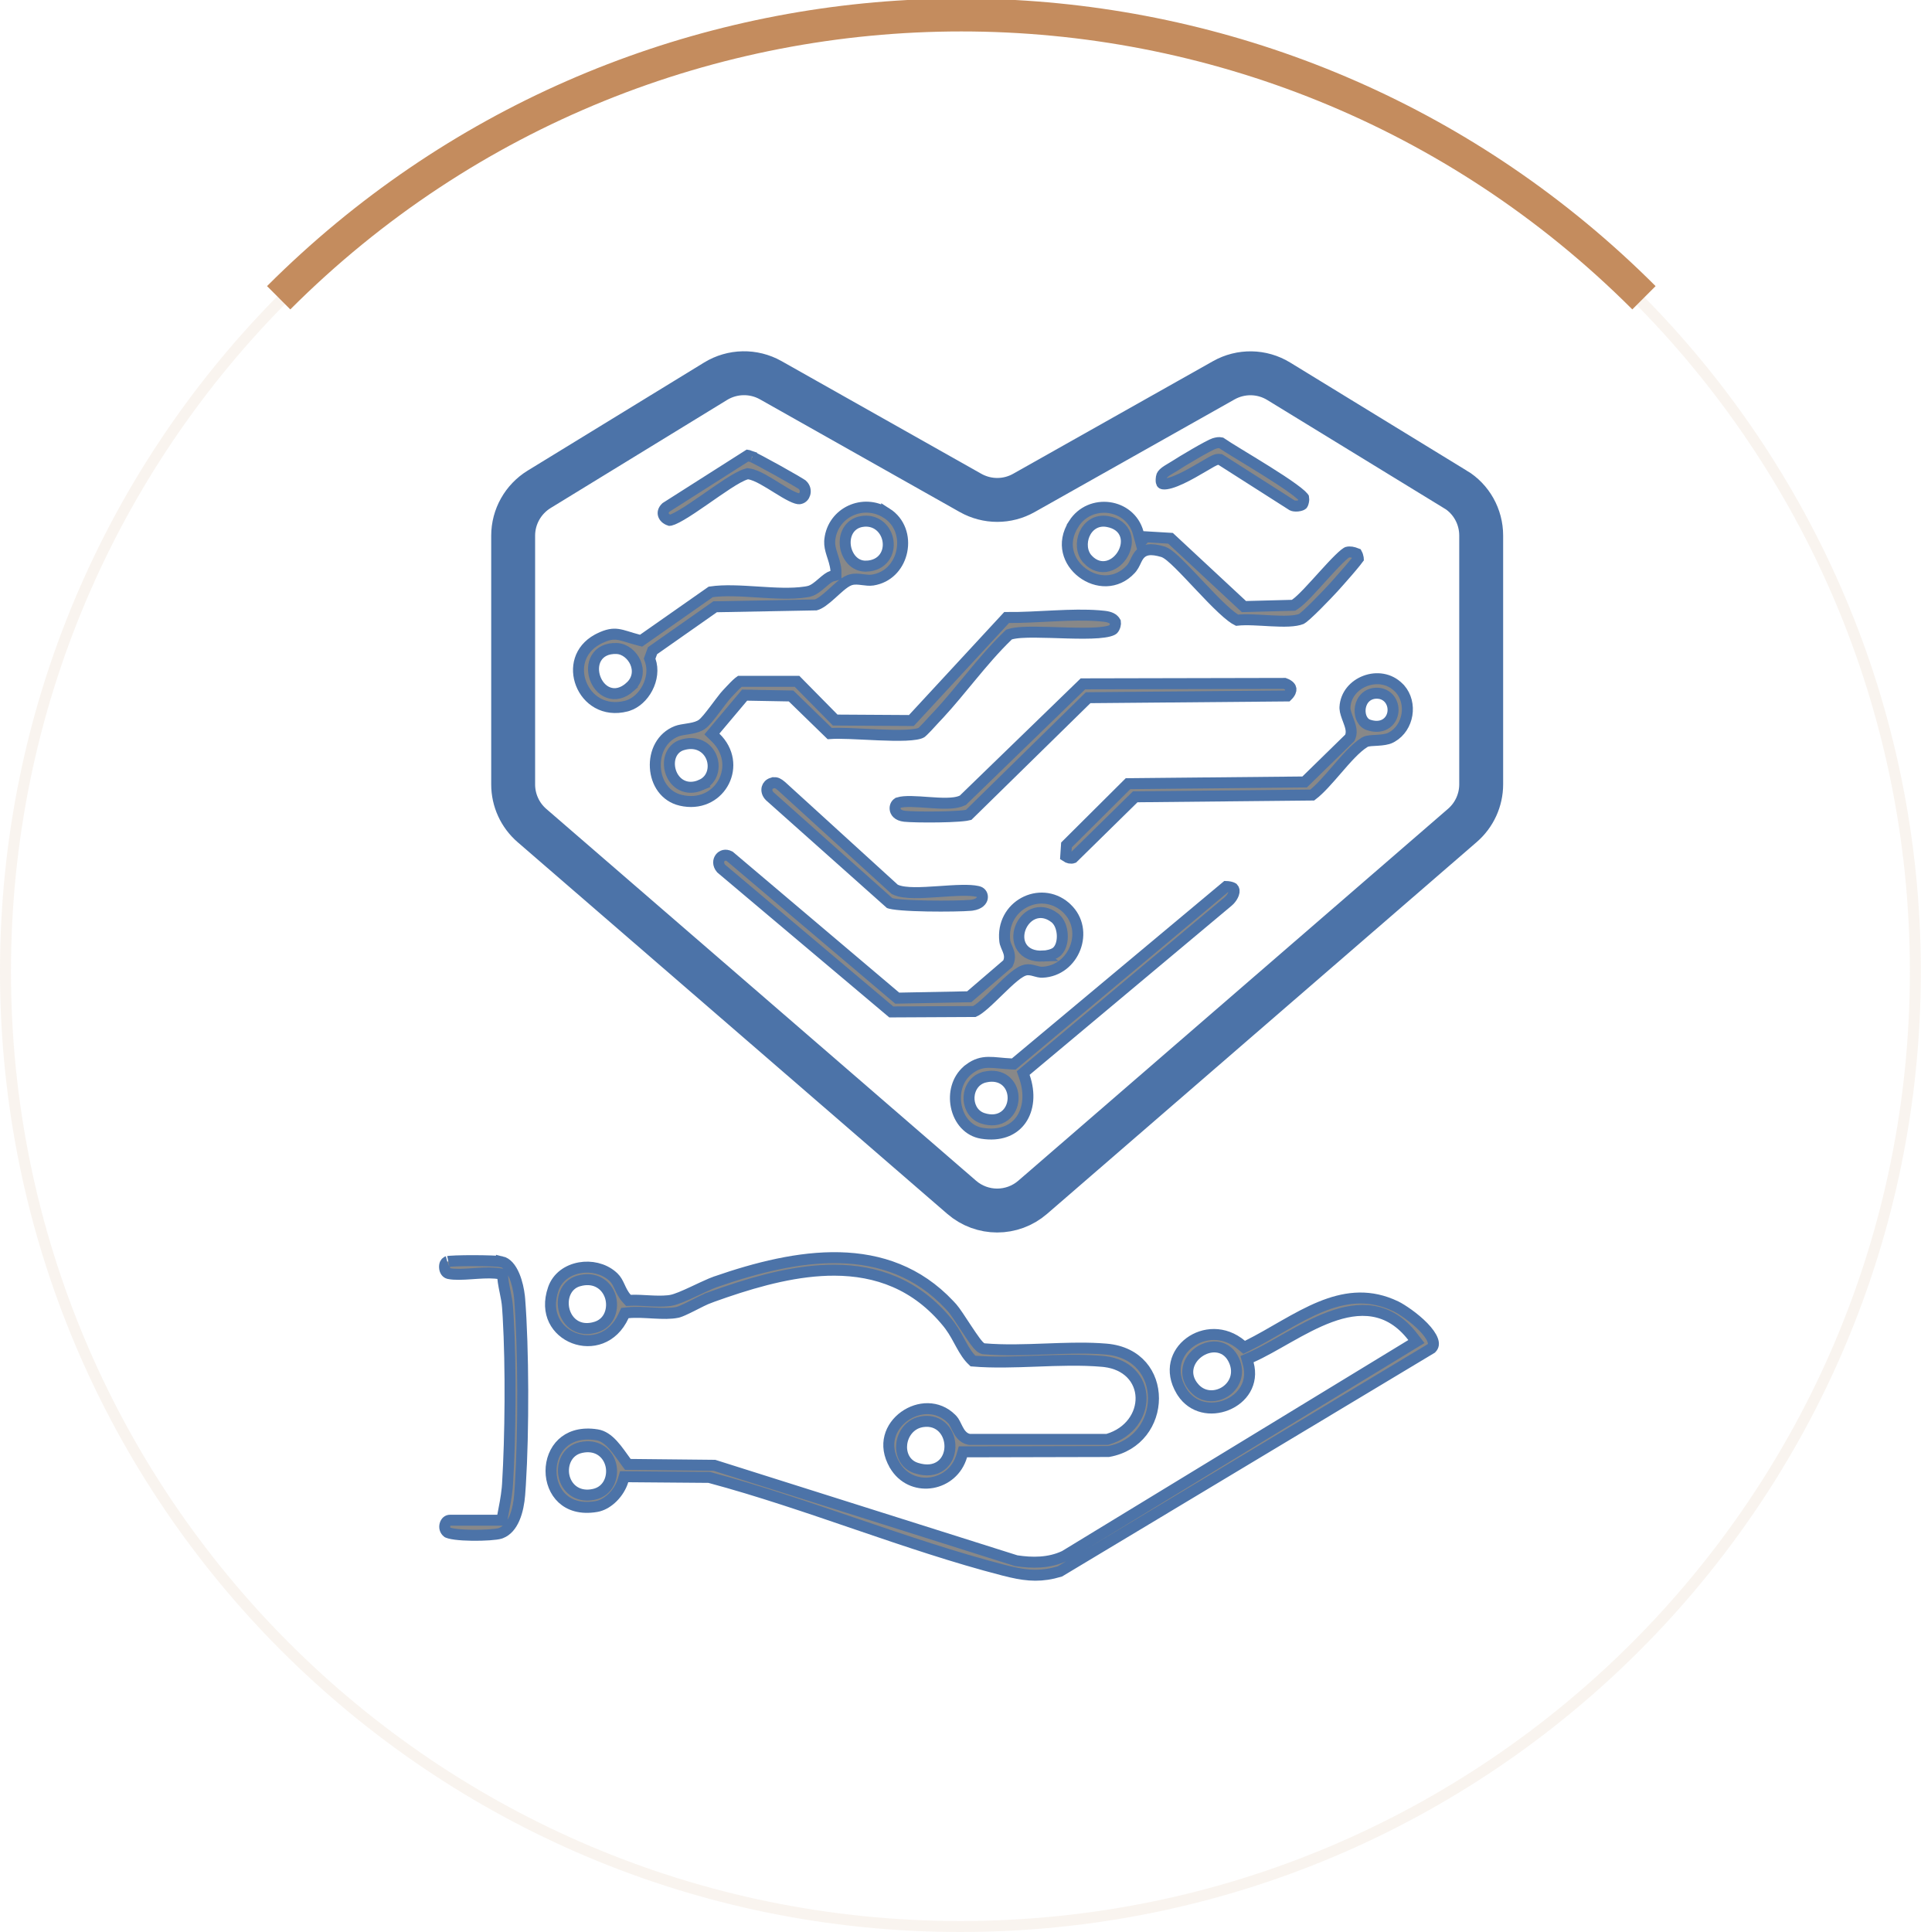
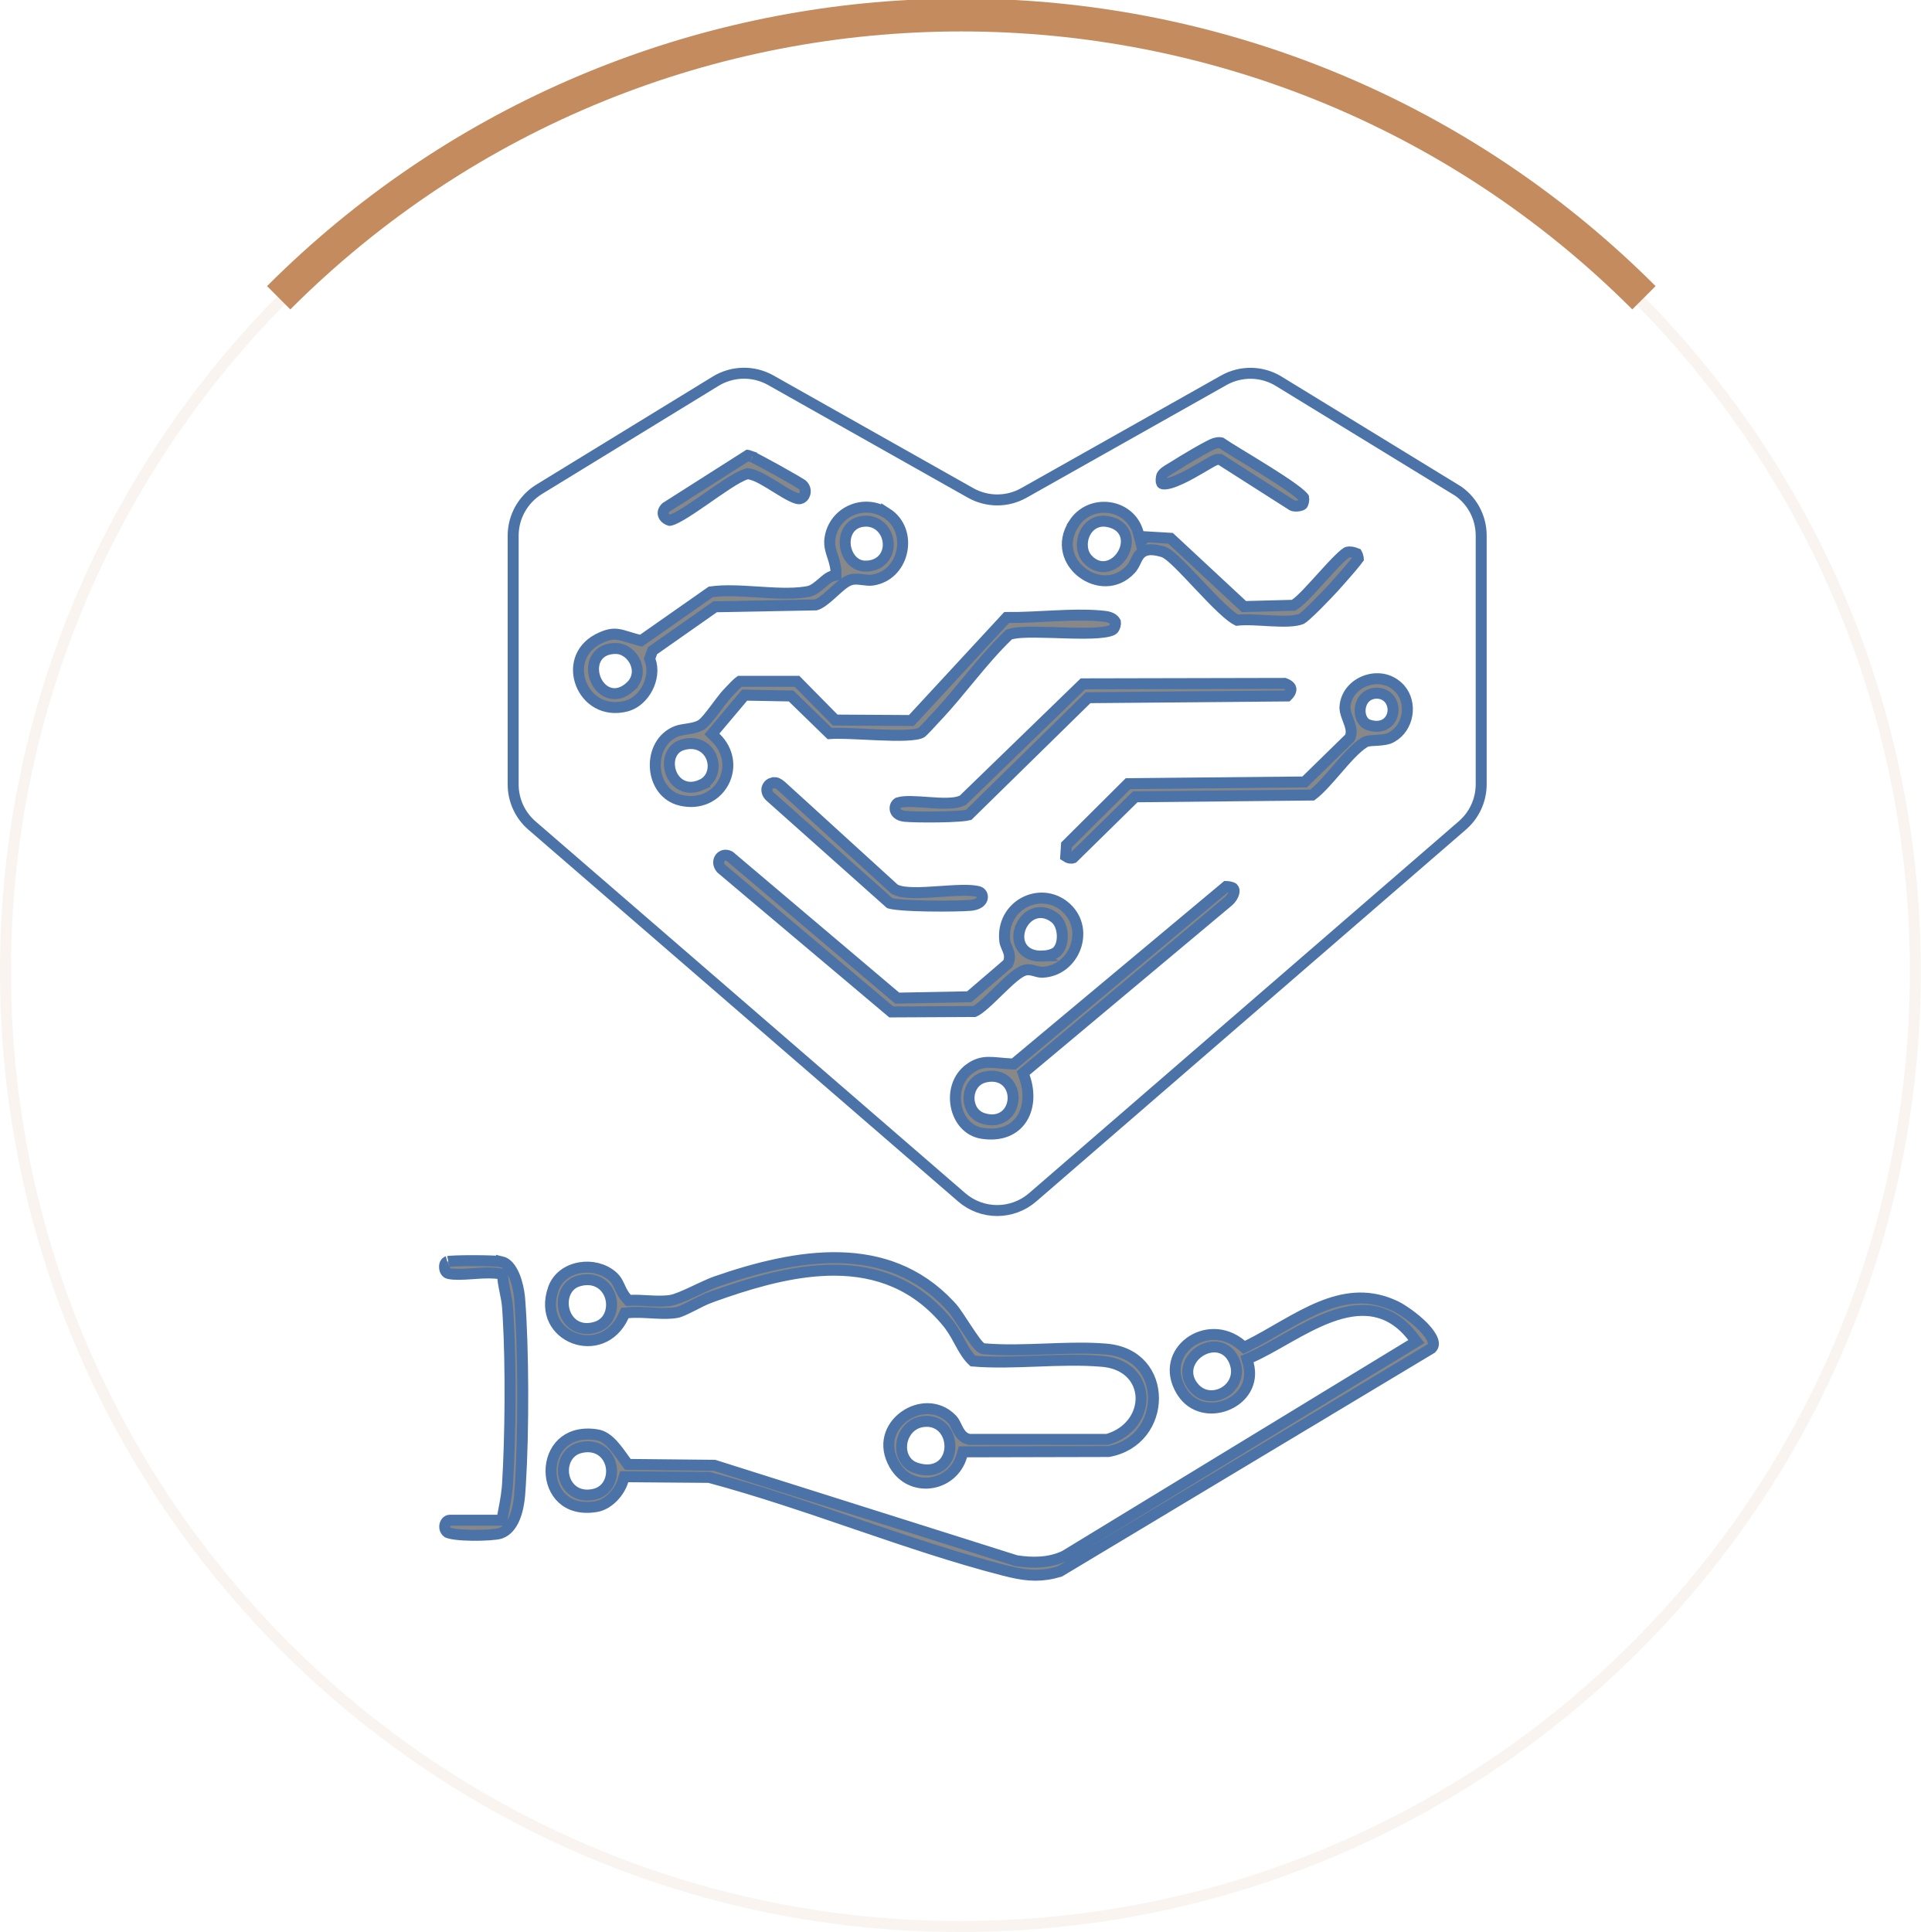
<svg xmlns="http://www.w3.org/2000/svg" width="175" height="176" viewBox="0 0 175 176" fill="none">
  <path d="M96.126 56.101C97.515 56.035 98.869 55.998 100.089 56.092L100.603 56.141C101.122 56.2 101.444 56.349 101.623 56.666C101.635 56.743 101.633 56.854 101.597 56.984C101.554 57.137 101.484 57.26 101.421 57.326C101.389 57.358 101.28 57.431 101.018 57.499C100.77 57.563 100.446 57.609 100.055 57.64C99.274 57.7 98.296 57.69 97.272 57.663C96.259 57.636 95.195 57.592 94.287 57.588C93.398 57.584 92.567 57.615 92.044 57.77L91.928 57.806L91.84 57.89C90.609 59.076 89.505 60.384 88.432 61.682C87.487 62.823 86.568 63.954 85.59 65.015L85.167 65.465L85.163 65.469C84.993 65.651 84.762 65.911 84.48 66.211C84.347 66.351 84.22 66.481 84.113 66.584C84.06 66.635 84.015 66.677 83.978 66.707C83.951 66.73 83.936 66.74 83.931 66.744C83.85 66.79 83.693 66.844 83.435 66.888C83.184 66.93 82.874 66.958 82.515 66.974C81.796 67.004 80.925 66.982 80.02 66.944C79.131 66.907 78.185 66.853 77.38 66.824C76.7 66.8 76.069 66.79 75.592 66.826L72.212 63.539L72.069 63.401L71.872 63.398L68.087 63.329L68.078 63.828L68.087 63.328H67.835L67.686 63.507L65.158 66.509L64.858 66.865L65.192 67.19C67.678 69.601 65.704 73.488 62.348 72.969L62.019 72.904C60.597 72.571 59.788 71.31 59.707 69.919C59.626 68.527 60.283 67.15 61.649 66.613C61.918 66.509 62.253 66.465 62.672 66.398C62.999 66.346 63.404 66.278 63.748 66.107L63.892 66.027L63.895 66.025C64.086 65.905 64.297 65.671 64.48 65.454C64.679 65.217 64.902 64.928 65.121 64.639C65.463 64.188 65.782 63.755 66.019 63.464L66.228 63.225C66.403 63.043 66.638 62.78 66.918 62.498C67.051 62.364 67.178 62.245 67.284 62.156C67.336 62.113 67.373 62.086 67.397 62.069H72.615L75.946 65.448L76.092 65.596L76.3 65.597L82.81 65.637L83.03 65.638L83.18 65.477L91.71 56.254C93.1 56.269 94.636 56.17 96.126 56.101ZM63.857 67.941C63.438 67.734 62.939 67.675 62.391 67.797L62.153 67.859C61.584 68.034 61.235 68.461 61.082 68.94C60.933 69.408 60.964 69.933 61.133 70.392C61.302 70.851 61.627 71.288 62.114 71.531C62.615 71.781 63.22 71.791 63.866 71.512L63.865 71.511C64.94 71.05 65.163 69.88 64.829 69.019C64.657 68.577 64.33 68.175 63.857 67.941Z" fill="#888888" stroke="#4C73A8" />
  <path d="M56.19 59.078C55.306 59.04 54.657 59.374 54.318 59.965C54.001 60.519 54.019 61.196 54.211 61.752C54.403 62.307 54.806 62.85 55.4 63.081C56.035 63.328 56.748 63.168 57.405 62.575L57.404 62.574C58.153 61.904 58.189 61.014 57.878 60.324C57.584 59.675 56.937 59.108 56.19 59.078H56.19ZM78.731 47.48L78.485 47.512H78.484C77.908 47.616 77.494 47.946 77.253 48.38C77.02 48.8 76.96 49.295 77.022 49.749C77.142 50.618 77.787 51.624 78.95 51.574L78.951 51.575C79.661 51.545 80.208 51.257 80.549 50.799C80.88 50.353 80.978 49.798 80.904 49.289C80.831 48.781 80.581 48.278 80.163 47.928C79.788 47.613 79.296 47.439 78.731 47.48ZM76.16 51.975L76.158 51.953C76.108 51.379 75.91 50.854 75.778 50.43C75.657 50.041 75.573 49.693 75.589 49.315L75.602 49.151V49.15C75.885 46.678 78.653 45.395 80.782 46.751V46.75C81.999 47.526 82.427 48.921 82.161 50.214C81.912 51.425 81.07 52.476 79.772 52.788L79.507 52.841H79.505C79.218 52.887 78.917 52.846 78.546 52.8C78.268 52.765 77.881 52.714 77.523 52.812L77.372 52.862C77.088 52.978 76.803 53.191 76.548 53.404C76.287 53.622 76.003 53.887 75.737 54.126C75.463 54.373 75.197 54.601 74.941 54.782C74.701 54.953 74.496 55.057 74.328 55.105L65.306 55.273L65.152 55.275L65.027 55.363L59.577 59.188L59.449 59.278L59.395 59.426L59.246 59.832L59.185 60L59.244 60.17C59.521 60.954 59.401 61.886 58.976 62.693C58.576 63.451 57.937 64.042 57.202 64.282L57.055 64.325C55.03 64.844 53.516 63.752 52.946 62.295C52.395 60.884 52.741 59.174 54.428 58.25L54.596 58.163C55.374 57.781 55.843 57.731 56.288 57.792C56.528 57.825 56.777 57.894 57.089 57.988C57.393 58.081 57.757 58.198 58.185 58.308L58.407 58.365L58.596 58.233L64.752 53.921C65.992 53.737 67.503 53.833 69.074 53.933C70.555 54.027 72.098 54.125 73.38 53.929L73.633 53.886L73.635 53.885C73.902 53.833 74.14 53.696 74.334 53.56C74.531 53.423 74.726 53.255 74.899 53.105C75.081 52.949 75.244 52.81 75.403 52.696C75.564 52.582 75.69 52.517 75.79 52.489L76.16 52.39V51.975Z" fill="#888888" stroke="#4C73A8" />
  <path d="M65.611 78.151C65.777 77.933 66.086 77.805 66.475 78.005L81.599 90.807L81.742 90.929L81.931 90.925L88.124 90.806L88.304 90.803L88.44 90.686L91.731 87.862L91.814 87.79L91.859 87.689C92.075 87.215 91.93 86.786 91.811 86.496C91.71 86.248 91.627 86.083 91.579 85.914L91.544 85.739C91.158 82.503 94.75 80.654 97.056 82.621L97.186 82.744C99.297 84.727 97.876 88.445 94.963 88.568L94.83 88.566C94.698 88.555 94.566 88.523 94.408 88.479C94.218 88.427 93.94 88.34 93.644 88.34C93.393 88.34 93.155 88.449 92.971 88.555C92.772 88.669 92.563 88.824 92.355 88.996C91.937 89.339 91.465 89.794 91.004 90.243C90.535 90.699 90.074 91.151 89.656 91.514C89.263 91.856 88.966 92.064 88.775 92.145L81.201 92.184L65.695 79.117C65.387 78.746 65.441 78.375 65.611 78.151ZM96.089 83.608C95.428 83.098 94.729 83.015 94.128 83.269C93.559 83.51 93.152 84.021 92.956 84.559C92.761 85.096 92.744 85.754 93.091 86.289C93.454 86.848 94.123 87.137 95.013 87.1L95.012 87.099C95.185 87.093 95.416 87.061 95.633 87.004C95.802 86.96 96.042 86.882 96.23 86.741L96.307 86.676L96.316 86.666C96.71 86.273 96.812 85.63 96.777 85.114C96.744 84.625 96.575 84.041 96.172 83.677L96.089 83.608Z" fill="#888888" stroke="#4C73A8" />
  <path d="M124.388 62.029C125.402 61.649 126.584 61.791 127.419 62.627L127.55 62.757C128.689 64.063 128.333 66.264 126.825 67.132L126.671 67.214C126.384 67.354 125.965 67.407 125.512 67.436C125.309 67.449 125.073 67.458 124.899 67.473C124.808 67.481 124.712 67.493 124.623 67.511C124.564 67.523 124.48 67.543 124.394 67.584L124.318 67.626C123.902 67.884 123.479 68.268 123.067 68.691C122.653 69.117 122.227 69.607 121.81 70.09C121.001 71.026 120.236 71.909 119.556 72.426L103.629 72.585L103.427 72.586L103.283 72.727L97.764 78.148C97.577 78.216 97.335 78.175 97.094 78.01L97.163 76.972L102.771 71.391L118.661 71.236L118.861 71.234L119.006 71.093L122.899 67.288L122.968 67.221L123.007 67.135C123.135 66.85 123.11 66.551 123.062 66.318C123.012 66.081 122.921 65.833 122.839 65.614C122.681 65.19 122.553 64.846 122.535 64.546L122.534 64.42C122.596 63.286 123.372 62.41 124.388 62.029ZM125.354 63.151C124.98 63.167 124.661 63.3 124.417 63.523C124.147 63.77 124.002 64.096 123.943 64.407C123.886 64.716 123.907 65.045 124.01 65.33C124.098 65.572 124.267 65.837 124.549 65.982L124.677 66.036L124.681 66.037C125.248 66.227 125.765 66.209 126.179 65.978C126.589 65.749 126.816 65.356 126.889 64.96C126.96 64.57 126.888 64.142 126.661 63.794C126.455 63.479 126.127 63.243 125.705 63.171L125.519 63.151H125.354Z" fill="#888888" stroke="#4C73A8" />
  <path d="M111.714 80.757C111.8 80.759 111.913 80.769 112.033 80.795C112.122 80.815 112.201 80.839 112.262 80.865C112.291 80.877 112.31 80.888 112.323 80.896L112.329 80.902C112.439 81.01 112.479 81.166 112.388 81.425C112.316 81.627 112.18 81.832 112.027 81.993L111.872 82.137L111.863 82.144L93.481 97.533L93.217 97.755L93.331 98.082C93.87 99.625 93.694 101.052 93.026 102.005C92.413 102.88 91.328 103.439 89.777 103.281L89.461 103.24C88.217 103.043 87.371 102.024 87.12 100.776C86.885 99.606 87.197 98.34 88.12 97.533L88.314 97.377V97.376C88.933 96.916 89.466 96.79 90.037 96.778C90.336 96.772 90.648 96.797 91.004 96.831C91.179 96.847 91.364 96.865 91.559 96.881L92.169 96.92L92.36 96.927L92.508 96.804L111.714 80.757ZM91.698 98.543C91.293 98.161 90.725 97.98 90.047 98.061L89.75 98.112L89.749 98.113C88.796 98.327 88.325 99.153 88.285 99.927C88.249 100.646 88.579 101.457 89.358 101.805L89.52 101.869L89.523 101.87C90.32 102.133 91.017 102.034 91.528 101.649C92.023 101.276 92.268 100.692 92.298 100.131C92.328 99.571 92.145 98.966 91.698 98.543Z" fill="#888888" stroke="#4C73A8" />
  <path d="M97.82 47.726C99.326 45.365 102.965 45.866 103.695 48.533L103.922 49.363L104.381 48.902L106.643 49.037L113.181 55.119L113.33 55.257L113.534 55.252L117.706 55.143L117.846 55.139L117.962 55.065C118.281 54.861 118.707 54.446 119.144 53.99C119.593 53.52 120.101 52.953 120.594 52.412C121.091 51.865 121.571 51.342 121.978 50.943C122.181 50.743 122.358 50.582 122.503 50.466C122.575 50.409 122.634 50.367 122.68 50.339C122.707 50.322 122.724 50.313 122.732 50.309C122.985 50.241 123.267 50.295 123.603 50.429C123.606 50.435 123.61 50.442 123.615 50.45C123.641 50.491 123.668 50.55 123.692 50.622C123.716 50.692 123.733 50.764 123.742 50.828C123.745 50.851 123.744 50.872 123.745 50.889C123.742 50.893 123.74 50.898 123.737 50.902C123.689 50.972 123.615 51.068 123.52 51.188C123.33 51.426 123.074 51.73 122.804 52.044C122.534 52.357 122.253 52.676 122.018 52.941L121.505 53.514C121.263 53.78 120.61 54.473 119.959 55.123C119.633 55.448 119.313 55.758 119.047 55.997C118.914 56.116 118.799 56.213 118.707 56.285C118.616 56.356 118.574 56.379 118.57 56.381C118.292 56.492 117.9 56.556 117.409 56.579C116.921 56.602 116.372 56.584 115.799 56.554C114.751 56.5 113.574 56.403 112.7 56.499C112.573 56.437 112.407 56.334 112.205 56.18C111.953 55.989 111.667 55.74 111.356 55.45C110.735 54.869 110.04 54.144 109.354 53.416C108.672 52.695 107.995 51.968 107.425 51.406C107.14 51.125 106.872 50.876 106.637 50.684C106.447 50.529 106.232 50.373 106.022 50.29L105.933 50.259C105.409 50.106 104.981 50.042 104.624 50.092C104.23 50.148 103.96 50.338 103.767 50.592C103.606 50.804 103.487 51.087 103.397 51.27C103.321 51.427 103.24 51.576 103.134 51.717L103.018 51.856L103.017 51.857C101.716 53.268 99.877 53.141 98.598 52.171C97.96 51.688 97.489 51.011 97.314 50.249C97.14 49.497 97.248 48.628 97.821 47.727L97.82 47.726ZM100.918 47.512C99.855 47.317 99.11 47.938 98.793 48.686C98.493 49.395 98.522 50.349 99.107 50.963V50.964C99.668 51.556 100.337 51.73 100.961 51.559C101.549 51.398 102.022 50.953 102.305 50.454C102.587 49.955 102.725 49.316 102.522 48.728C102.307 48.105 101.754 47.663 100.917 47.512H100.918Z" fill="#888888" stroke="#4C73A8" />
  <path d="M117.037 62.257C117.493 62.425 117.598 62.638 117.613 62.755C117.63 62.885 117.572 63.117 117.282 63.399L99.338 63.556L99.136 63.558L98.992 63.7L88.248 74.235C88.195 74.248 88.116 74.266 88.005 74.282C87.828 74.307 87.603 74.33 87.343 74.349C86.822 74.387 86.179 74.41 85.522 74.42C84.201 74.441 82.877 74.411 82.414 74.361H82.415C81.767 74.285 81.583 73.954 81.553 73.715C81.519 73.448 81.646 73.233 81.805 73.146L81.874 73.118L81.875 73.117C82.14 73.038 82.531 73.009 83.028 73.017C83.518 73.025 84.061 73.067 84.622 73.106C85.174 73.145 85.743 73.181 86.252 73.172C86.747 73.164 87.254 73.113 87.647 72.934L87.727 72.899L87.789 72.838L98.662 62.296L117.037 62.257Z" fill="#888888" stroke="#4C73A8" />
  <path d="M70.515 71.308C70.715 71.276 70.887 71.355 71.189 71.609L81.456 80.964L81.514 81.017L81.586 81.05C82.04 81.256 82.674 81.311 83.314 81.317C83.975 81.323 84.731 81.276 85.475 81.225C86.227 81.174 86.966 81.12 87.624 81.109C88.209 81.099 88.686 81.124 89.025 81.198L89.163 81.233C89.397 81.302 89.546 81.548 89.494 81.816C89.454 82.021 89.251 82.359 88.555 82.459L88.408 82.475H88.406C87.83 82.527 86.134 82.562 84.471 82.533C83.642 82.518 82.834 82.487 82.189 82.435C81.865 82.409 81.59 82.379 81.377 82.344C81.27 82.327 81.184 82.309 81.119 82.293C81.095 82.286 81.075 82.28 81.06 82.275L70.145 72.551C69.879 72.293 69.827 71.996 69.889 71.775C69.94 71.591 70.084 71.413 70.353 71.332L70.356 71.334L70.515 71.308Z" fill="#888888" stroke="#4C73A8" />
  <path d="M68.169 41.486C68.195 41.495 68.223 41.506 68.278 41.528C68.329 41.549 68.399 41.576 68.481 41.602V41.603L68.489 41.605C68.48 41.603 68.493 41.607 68.544 41.63C68.588 41.65 68.648 41.678 68.721 41.714C68.866 41.786 69.057 41.884 69.278 42.001C69.721 42.235 70.28 42.539 70.836 42.849C71.392 43.158 71.943 43.47 72.37 43.72C72.584 43.845 72.764 43.953 72.897 44.036L73.089 44.159L73.092 44.161C73.349 44.396 73.408 44.711 73.334 44.973C73.269 45.205 73.111 45.367 72.908 45.419L72.818 45.435L72.815 45.435C72.779 45.439 72.699 45.434 72.564 45.393C72.431 45.353 72.273 45.287 72.089 45.196C71.719 45.015 71.296 44.758 70.844 44.477C70.401 44.203 69.929 43.905 69.494 43.668C69.071 43.437 68.62 43.227 68.22 43.169L68.114 43.153L68.013 43.182C67.556 43.31 66.927 43.679 66.28 44.099C65.614 44.531 64.855 45.067 64.122 45.574C63.383 46.087 62.67 46.57 62.075 46.919C61.778 47.093 61.522 47.227 61.316 47.312C61.214 47.353 61.133 47.38 61.07 47.395C61.042 47.401 61.022 47.402 61.008 47.403C60.683 47.3 60.499 47.093 60.44 46.899C60.383 46.718 60.41 46.475 60.67 46.227L68.134 41.478C68.147 41.48 68.158 41.483 68.169 41.486Z" fill="#888888" stroke="#4C73A8" />
  <path d="M111.24 40.336C111.57 40.563 112.159 40.928 112.849 41.349C113.617 41.818 114.532 42.371 115.418 42.927C116.306 43.483 117.155 44.036 117.795 44.502C118.116 44.736 118.374 44.939 118.554 45.105C118.644 45.189 118.706 45.255 118.745 45.304C118.758 45.32 118.766 45.332 118.771 45.34C118.783 45.401 118.788 45.533 118.755 45.692C118.739 45.772 118.717 45.843 118.692 45.898C118.681 45.922 118.67 45.94 118.662 45.952L118.648 45.966C118.621 45.993 118.481 46.069 118.23 46.095C117.993 46.119 117.807 46.081 117.731 46.042L111.274 41.924L111.172 41.859L111.052 41.848L110.973 41.846C110.898 41.849 110.838 41.866 110.809 41.875C110.757 41.89 110.708 41.91 110.665 41.929C110.579 41.966 110.48 42.017 110.378 42.073C110.172 42.186 109.905 42.345 109.613 42.517C109.019 42.867 108.294 43.289 107.604 43.612C107.259 43.773 106.934 43.904 106.646 43.988C106.352 44.074 106.135 44.1 105.992 44.084C105.868 44.07 105.847 44.034 105.836 44.015C105.814 43.977 105.78 43.881 105.788 43.684L105.812 43.451V43.449C105.833 43.304 105.93 43.16 106.161 42.985C106.274 42.9 106.404 42.819 106.548 42.733L106.988 42.467H106.989C107.295 42.266 108.081 41.786 108.865 41.332C109.256 41.106 109.642 40.888 109.964 40.718C110.299 40.54 110.524 40.434 110.616 40.405C110.886 40.324 111.067 40.3 111.24 40.336Z" fill="#888888" stroke="#4C73A8" />
  <path d="M120.315 119.049C122.386 118.203 124.473 117.878 126.725 118.806L127.178 119.008C127.698 119.262 128.845 120.021 129.681 120.881C130.101 121.315 130.402 121.732 130.528 122.088C130.644 122.414 130.603 122.634 130.416 122.827L96.555 143.155C94.931 143.641 93.685 143.568 92.114 143.208L91.411 143.036H91.41C86.982 141.892 82.543 140.387 78.082 138.864C73.627 137.343 69.148 135.803 64.67 134.604L64.608 134.587L64.544 134.586L57.241 134.527L56.865 134.524L56.758 134.884C56.6 135.413 56.269 135.962 55.829 136.402C55.443 136.787 54.995 137.07 54.535 137.196L54.337 137.24C52.902 137.487 51.886 137.118 51.227 136.506C50.556 135.882 50.202 134.955 50.201 134.001C50.2 133.048 50.552 132.115 51.228 131.481C51.852 130.897 52.796 130.524 54.116 130.669L54.385 130.706C54.918 130.789 55.382 131.117 55.829 131.601C56.286 132.096 56.651 132.663 57.055 133.206L57.202 133.404L57.45 133.407L65.085 133.485L92.542 142.163L92.579 142.174L92.617 142.18C94.026 142.395 95.569 142.408 96.968 141.752L96.992 141.741L97.016 141.727L128.566 122.502L129.044 122.212L128.702 121.77C127.636 120.39 126.416 119.675 125.102 119.452C123.805 119.231 122.472 119.498 121.184 119.971C119.895 120.445 118.609 121.143 117.399 121.825C116.175 122.515 115.04 123.182 114.004 123.64L113.61 123.814L113.724 124.228C114.208 126.011 113.195 127.415 111.754 127.994C110.353 128.557 108.67 128.289 107.719 126.848L107.63 126.706C107.08 125.783 106.973 124.913 107.138 124.172C107.304 123.425 107.753 122.772 108.378 122.304C109.627 121.369 111.533 121.202 113.101 122.527L113.351 122.739L113.645 122.593C114.772 122.035 115.896 121.368 116.997 120.739C118.108 120.105 119.204 119.504 120.315 119.049ZM53.21 131.817L52.94 131.863L52.938 131.864C51.619 132.153 51.171 133.444 51.383 134.459C51.492 134.981 51.778 135.489 52.256 135.823C52.682 136.121 53.222 136.255 53.842 136.177L54.112 136.13H54.114C55.434 135.841 55.881 134.549 55.669 133.534C55.56 133.012 55.274 132.505 54.797 132.17C54.371 131.873 53.83 131.739 53.21 131.817ZM110.808 122.708C110.228 122.658 109.646 122.859 109.19 123.192C108.734 123.525 108.359 124.023 108.245 124.618C108.142 125.156 108.264 125.722 108.65 126.245L108.832 126.465V126.466C109.669 127.382 110.908 127.29 111.716 126.711C112.126 126.418 112.454 125.984 112.589 125.455C112.725 124.918 112.653 124.321 112.324 123.727C111.97 123.086 111.409 122.761 110.808 122.708Z" fill="#888888" stroke="#4C73A8" />
  <path d="M65.18 116.771C72.615 114.185 80.787 112.803 86.49 118.864L86.76 119.158L86.762 119.16C86.873 119.283 87.061 119.545 87.304 119.903C87.541 120.254 87.806 120.662 88.073 121.064C88.337 121.462 88.601 121.855 88.823 122.156C88.934 122.306 89.042 122.443 89.139 122.55C89.187 122.603 89.24 122.657 89.296 122.704C89.33 122.733 89.389 122.78 89.468 122.817L89.553 122.851L89.603 122.866L89.657 122.871C91.496 123.028 93.418 122.957 95.297 122.888C96.952 122.827 98.574 122.768 100.124 122.854L100.784 122.9C102.27 123.029 103.336 123.625 104.033 124.432C104.735 125.244 105.088 126.302 105.088 127.387C105.087 129.547 103.692 131.744 100.99 132.228L88.112 132.258H87.728L87.624 132.618C86.82 135.384 83.247 136 81.657 133.698L81.51 133.467V133.466C80.958 132.524 80.874 131.645 81.067 130.897C81.263 130.141 81.751 129.482 82.399 129.019C83.666 128.113 85.432 128.008 86.666 129.228L86.784 129.351C86.851 129.423 86.92 129.531 87.001 129.685C87.04 129.76 87.079 129.839 87.121 129.925C87.162 130.009 87.207 130.1 87.254 130.189C87.42 130.507 87.712 131.011 88.289 131.119L88.335 131.127H100.87L100.94 131.106C102.927 130.516 104.002 128.884 103.957 127.292C103.934 126.497 103.629 125.72 103.028 125.117C102.464 124.551 101.664 124.164 100.65 124.037L100.445 124.016C98.496 123.844 96.439 123.922 94.416 123.997C92.438 124.071 90.491 124.139 88.64 123.987C88.207 123.582 87.898 123.085 87.579 122.507C87.284 121.972 86.972 121.354 86.543 120.77L86.352 120.521C83.466 116.966 79.837 115.725 76.032 115.711C72.728 115.699 69.283 116.612 66.056 117.715L64.686 118.196L64.686 118.197C64.213 118.369 63.584 118.699 63.034 118.977C62.75 119.12 62.481 119.252 62.244 119.357C62.061 119.439 61.914 119.496 61.804 119.529L61.705 119.554L61.703 119.555C61.107 119.678 60.381 119.659 59.58 119.616C58.809 119.575 57.959 119.512 57.217 119.586L56.932 119.615L56.812 119.875C55.825 122.02 53.839 122.488 52.289 121.895C51.508 121.595 50.848 121.029 50.477 120.272C50.111 119.523 50.012 118.55 50.415 117.396C50.784 116.347 51.72 115.686 52.815 115.491C53.846 115.308 54.955 115.552 55.753 116.222L55.908 116.361C56.142 116.588 56.279 116.854 56.437 117.192C56.586 117.513 56.766 117.931 57.096 118.291L57.253 118.463L57.486 118.453C58.005 118.43 58.59 118.472 59.223 118.504C59.758 118.531 60.327 118.549 60.853 118.495L61.076 118.468L61.081 118.467C61.356 118.423 61.694 118.304 62.031 118.168C62.378 118.028 62.763 117.853 63.145 117.675C63.734 117.401 64.303 117.126 64.761 116.934L65.179 116.771H65.18ZM85.907 130.093C85.468 129.636 84.832 129.393 84.065 129.506L83.911 129.533H83.909C82.867 129.75 82.267 130.648 82.156 131.517C82.051 132.338 82.374 133.273 83.291 133.668L83.482 133.739L83.483 133.74C84.398 134.03 85.173 133.931 85.733 133.509C86.28 133.097 86.527 132.449 86.545 131.832C86.563 131.216 86.357 130.561 85.907 130.093ZM54.609 116.852C54.151 116.589 53.588 116.501 52.958 116.632L52.684 116.701C52.074 116.883 51.674 117.326 51.475 117.836C51.279 118.337 51.268 118.913 51.417 119.429C51.566 119.946 51.889 120.443 52.399 120.745C52.856 121.015 53.416 121.1 54.043 120.961L54.315 120.888C55.581 120.486 55.913 119.147 55.613 118.15C55.458 117.634 55.126 117.147 54.609 116.852Z" fill="#888888" stroke="#4C73A8" />
  <path d="M43.166 114.842C43.741 114.843 44.317 114.853 44.784 114.87C45.273 114.888 45.59 114.914 45.687 114.935V114.934C46.153 115.039 46.55 115.488 46.855 116.21C47.113 116.823 47.258 117.531 47.322 118.097L47.345 118.33C47.696 122.793 47.717 130.382 47.41 135.235L47.345 136.168V136.169C47.292 136.853 47.153 137.659 46.856 138.338C46.578 138.975 46.187 139.445 45.651 139.655L45.542 139.693C45.39 139.739 45.051 139.787 44.574 139.82C44.109 139.853 43.555 139.868 43.006 139.86C42.455 139.852 41.921 139.822 41.492 139.766C41.278 139.737 41.1 139.704 40.964 139.667C40.89 139.647 40.84 139.629 40.809 139.616L40.765 139.595C40.541 139.421 40.473 139.144 40.544 138.887C40.617 138.624 40.796 138.49 40.986 138.49H45.72L45.798 138.084C45.952 137.281 46.129 136.424 46.212 135.559L46.241 135.188V135.187C46.502 130.87 46.563 124.536 46.299 119.983L46.241 119.098C46.209 118.619 46.115 118.151 46.026 117.717C45.958 117.383 45.893 117.071 45.85 116.766L45.815 116.462L45.778 116.068L45.387 116.012L45.108 115.981C44.442 115.927 43.674 115.987 42.98 116.034C42.146 116.091 41.419 116.129 40.892 116.018L40.861 116.011C40.675 115.96 40.52 115.771 40.502 115.462C40.484 115.167 40.599 115.004 40.703 114.945L40.747 114.927L40.75 114.926C40.747 114.927 40.764 114.922 40.812 114.915C40.858 114.909 40.919 114.903 40.994 114.896C41.145 114.884 41.34 114.874 41.567 114.865C42.022 114.849 42.591 114.841 43.166 114.842Z" fill="#888888" stroke="#4C73A8" />
-   <path d="M132.576 44.575L116.503 34.735C114.968 33.794 113.055 33.764 111.489 34.646L93.286 44.902C91.78 45.755 89.937 45.755 88.421 44.902L70.217 34.636C68.651 33.754 66.729 33.794 65.203 34.725L49.12 44.575C47.654 45.477 46.752 47.072 46.752 48.797V71.459C46.752 72.896 47.376 74.263 48.466 75.205L69.375 93.289L87.608 109.065C89.471 110.68 92.226 110.68 94.089 109.065L95.258 108.054L133.23 75.195C134.32 74.254 134.945 72.886 134.945 71.449V48.787C134.945 47.062 134.053 45.457 132.576 44.565V44.575Z" stroke="#4C73A8" stroke-width="4" stroke-miterlimit="10" />
+   <path d="M132.576 44.575L116.503 34.735C114.968 33.794 113.055 33.764 111.489 34.646L93.286 44.902C91.78 45.755 89.937 45.755 88.421 44.902L70.217 34.636C68.651 33.754 66.729 33.794 65.203 34.725L49.12 44.575C47.654 45.477 46.752 47.072 46.752 48.797V71.459C46.752 72.896 47.376 74.263 48.466 75.205L69.375 93.289L87.608 109.065C89.471 110.68 92.226 110.68 94.089 109.065L95.258 108.054L133.23 75.195C134.32 74.254 134.945 72.886 134.945 71.449V48.787C134.945 47.062 134.053 45.457 132.576 44.565V44.575Z" stroke="#4C73A8" strokeWidth="4" stroke-miterlimit="10" />
  <circle cx="87.5" cy="88.5" r="87" stroke="#C48C5E" stroke-opacity="0.1" />
  <path d="M92.49 0C113.721 1.16 134.616 9.847 150.834 26.064L148.713 28.186C114.951 -5.576 60.211 -5.576 26.449 28.186L24.328 26.064C40.546 9.847 61.442 1.16 82.672 0H92.49Z" fill="#C48C5E" />
</svg>
